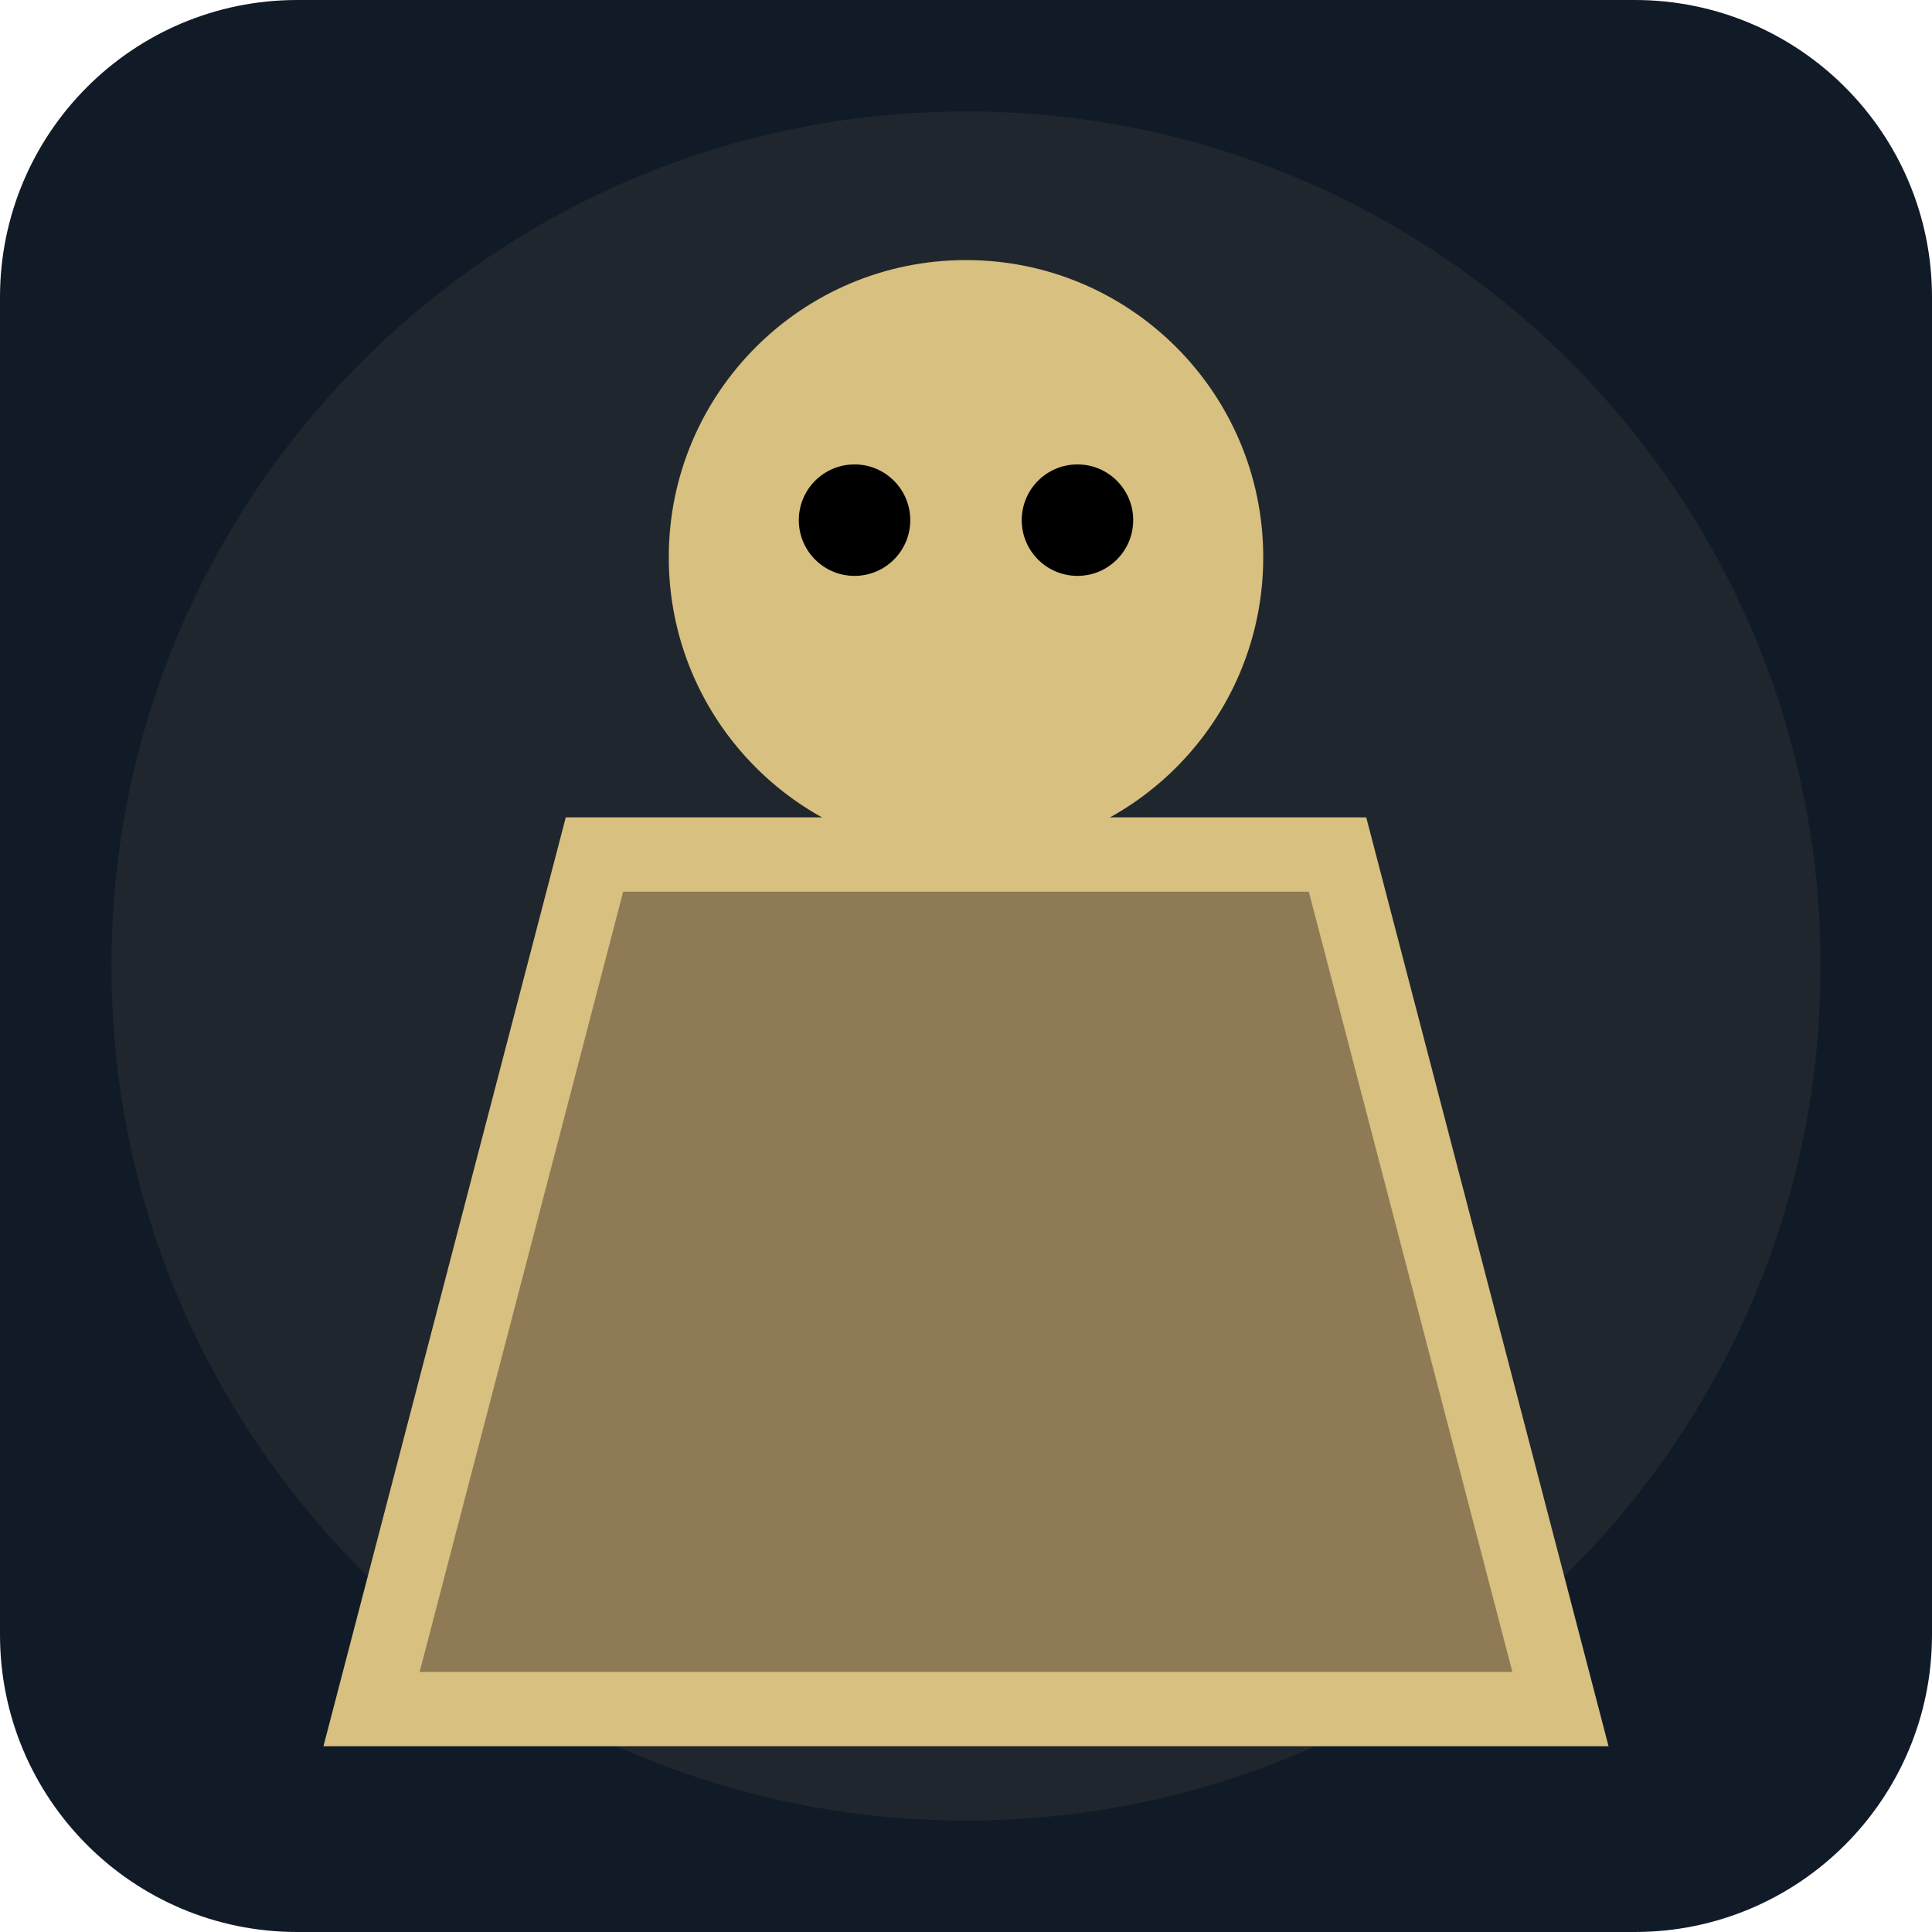
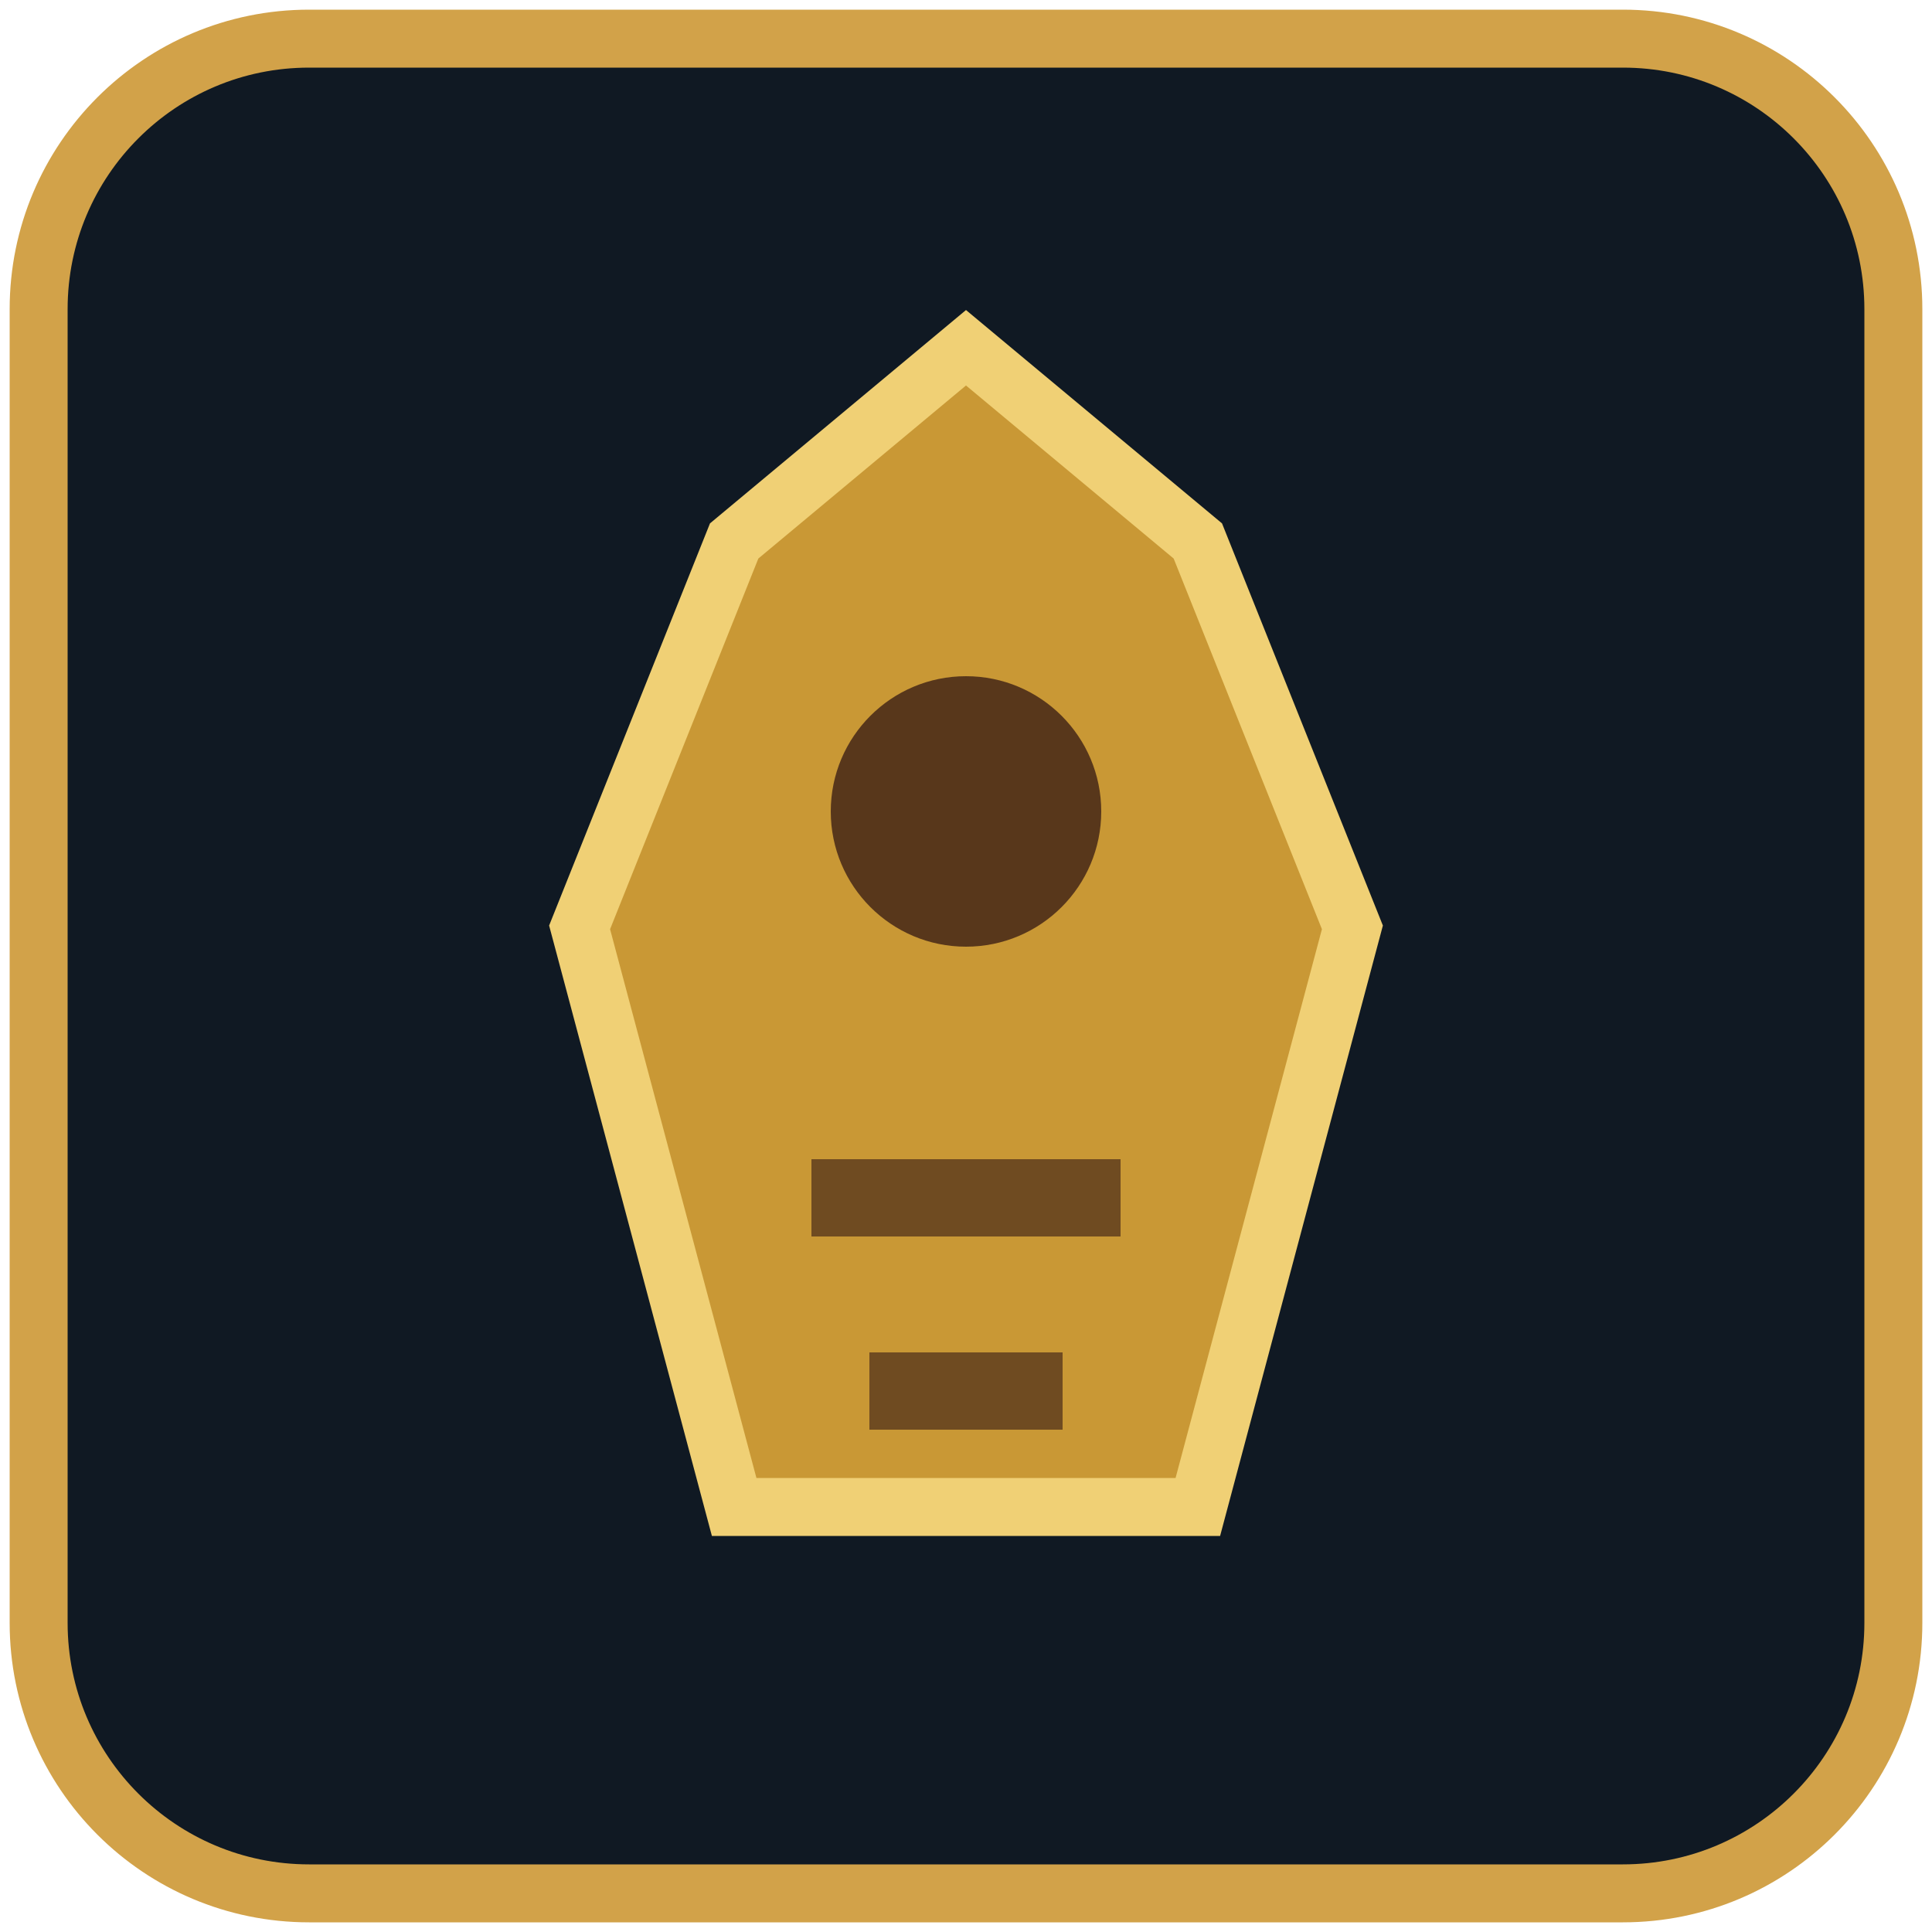
- <svg xmlns="http://www.w3.org/2000/svg" viewBox="0 0 52 52" role="img" aria-labelledby="t">
-   <rect width="52" height="52" rx="8" fill="#111b28" />
-   <circle cx="26" cy="26" r="23" fill="#8e7b55" opacity=".12" />
-   <circle cx="26" cy="15" r="8" fill="#d7c080" />
-   <path d="M16 23h20l6 23H10z" fill="#8e7b55" stroke="#d7c080" stroke-width="2" />
-   <circle cx="23" cy="14" r="1.5" />
-   <circle cx="29" cy="14" r="1.5" />
+ <svg xmlns="http://www.w3.org/2000/svg" viewBox="0 0 100 100">
+   <defs>
+     <filter id="g">
+       <feGaussianBlur stdDeviation="1.4" />
+     </filter>
+   </defs>
+   <rect x="2" y="2" width="96" height="96" rx="14" fill="#101923" stroke="#d2a249" stroke-width="3" />
+   <path d="M50 18l12 10 8 20-8 30H38l-8-30 8-20Z" fill="#c99835" stroke="#f0d075" stroke-width="3" />
+   <circle cx="50" cy="42" r="7" fill="#58371b" />
+   <path d="M42 62h16M45 72h10" stroke="#6f4b21" stroke-width="4" />
</svg>
